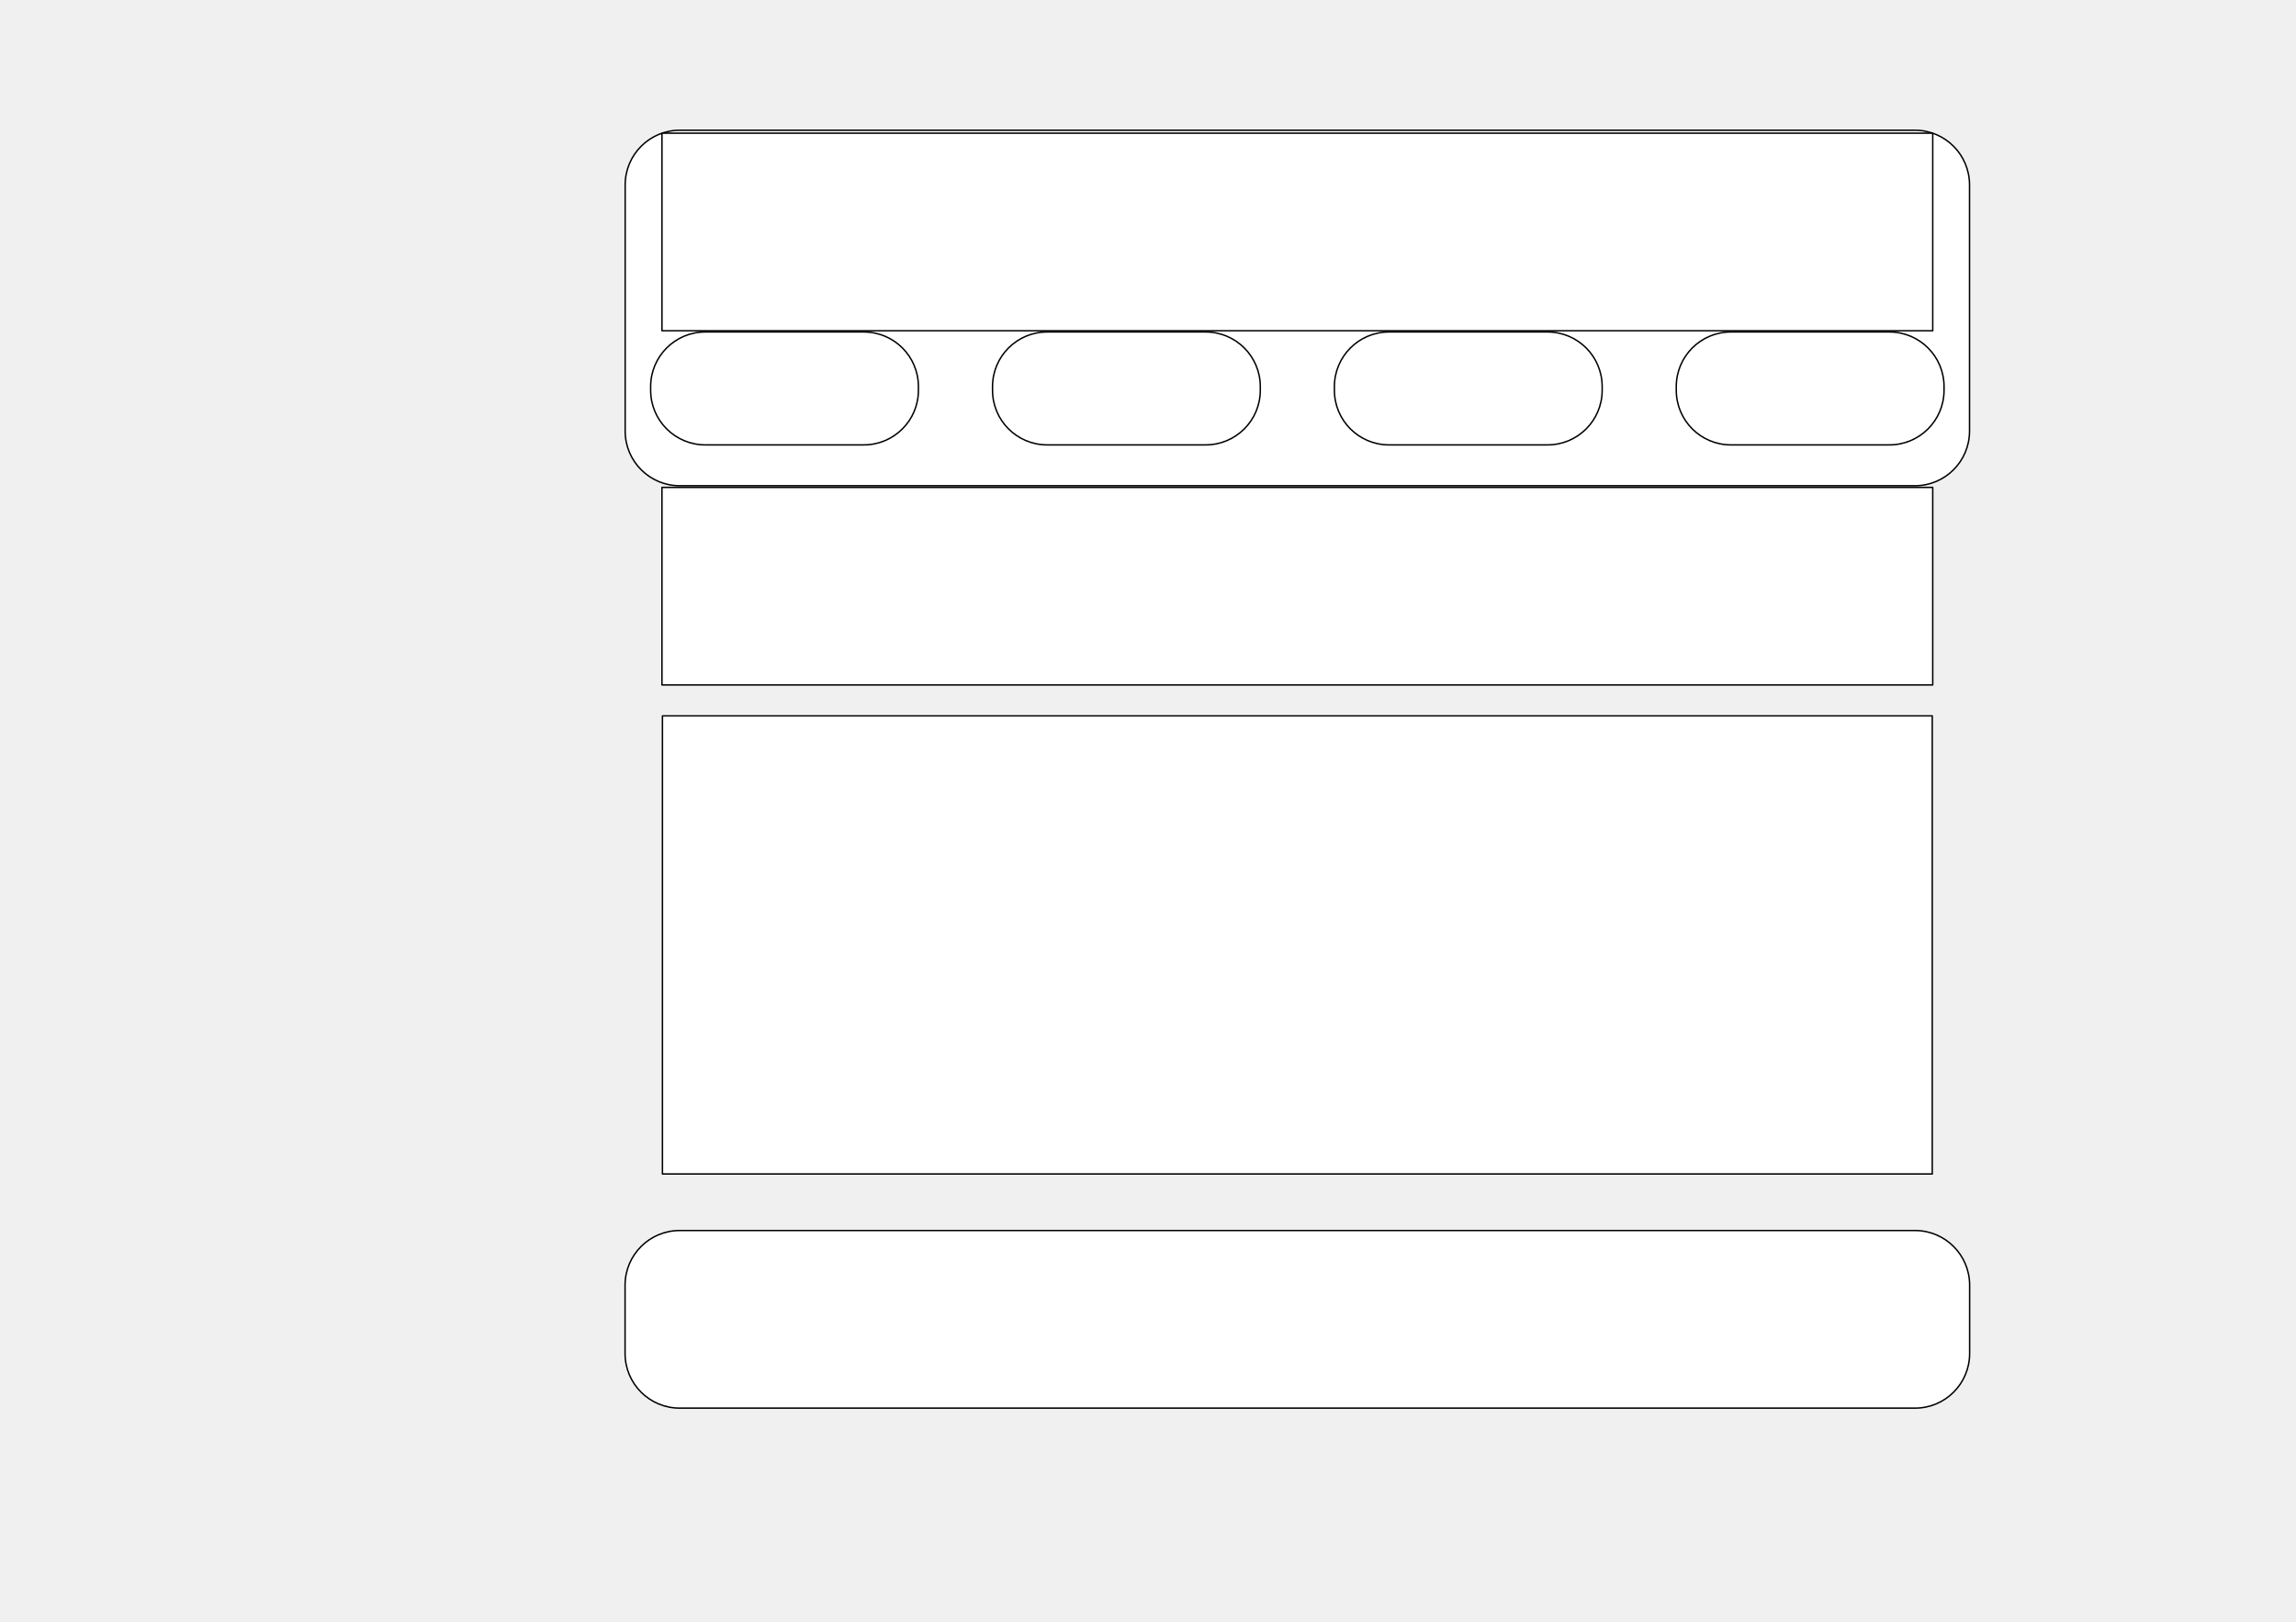
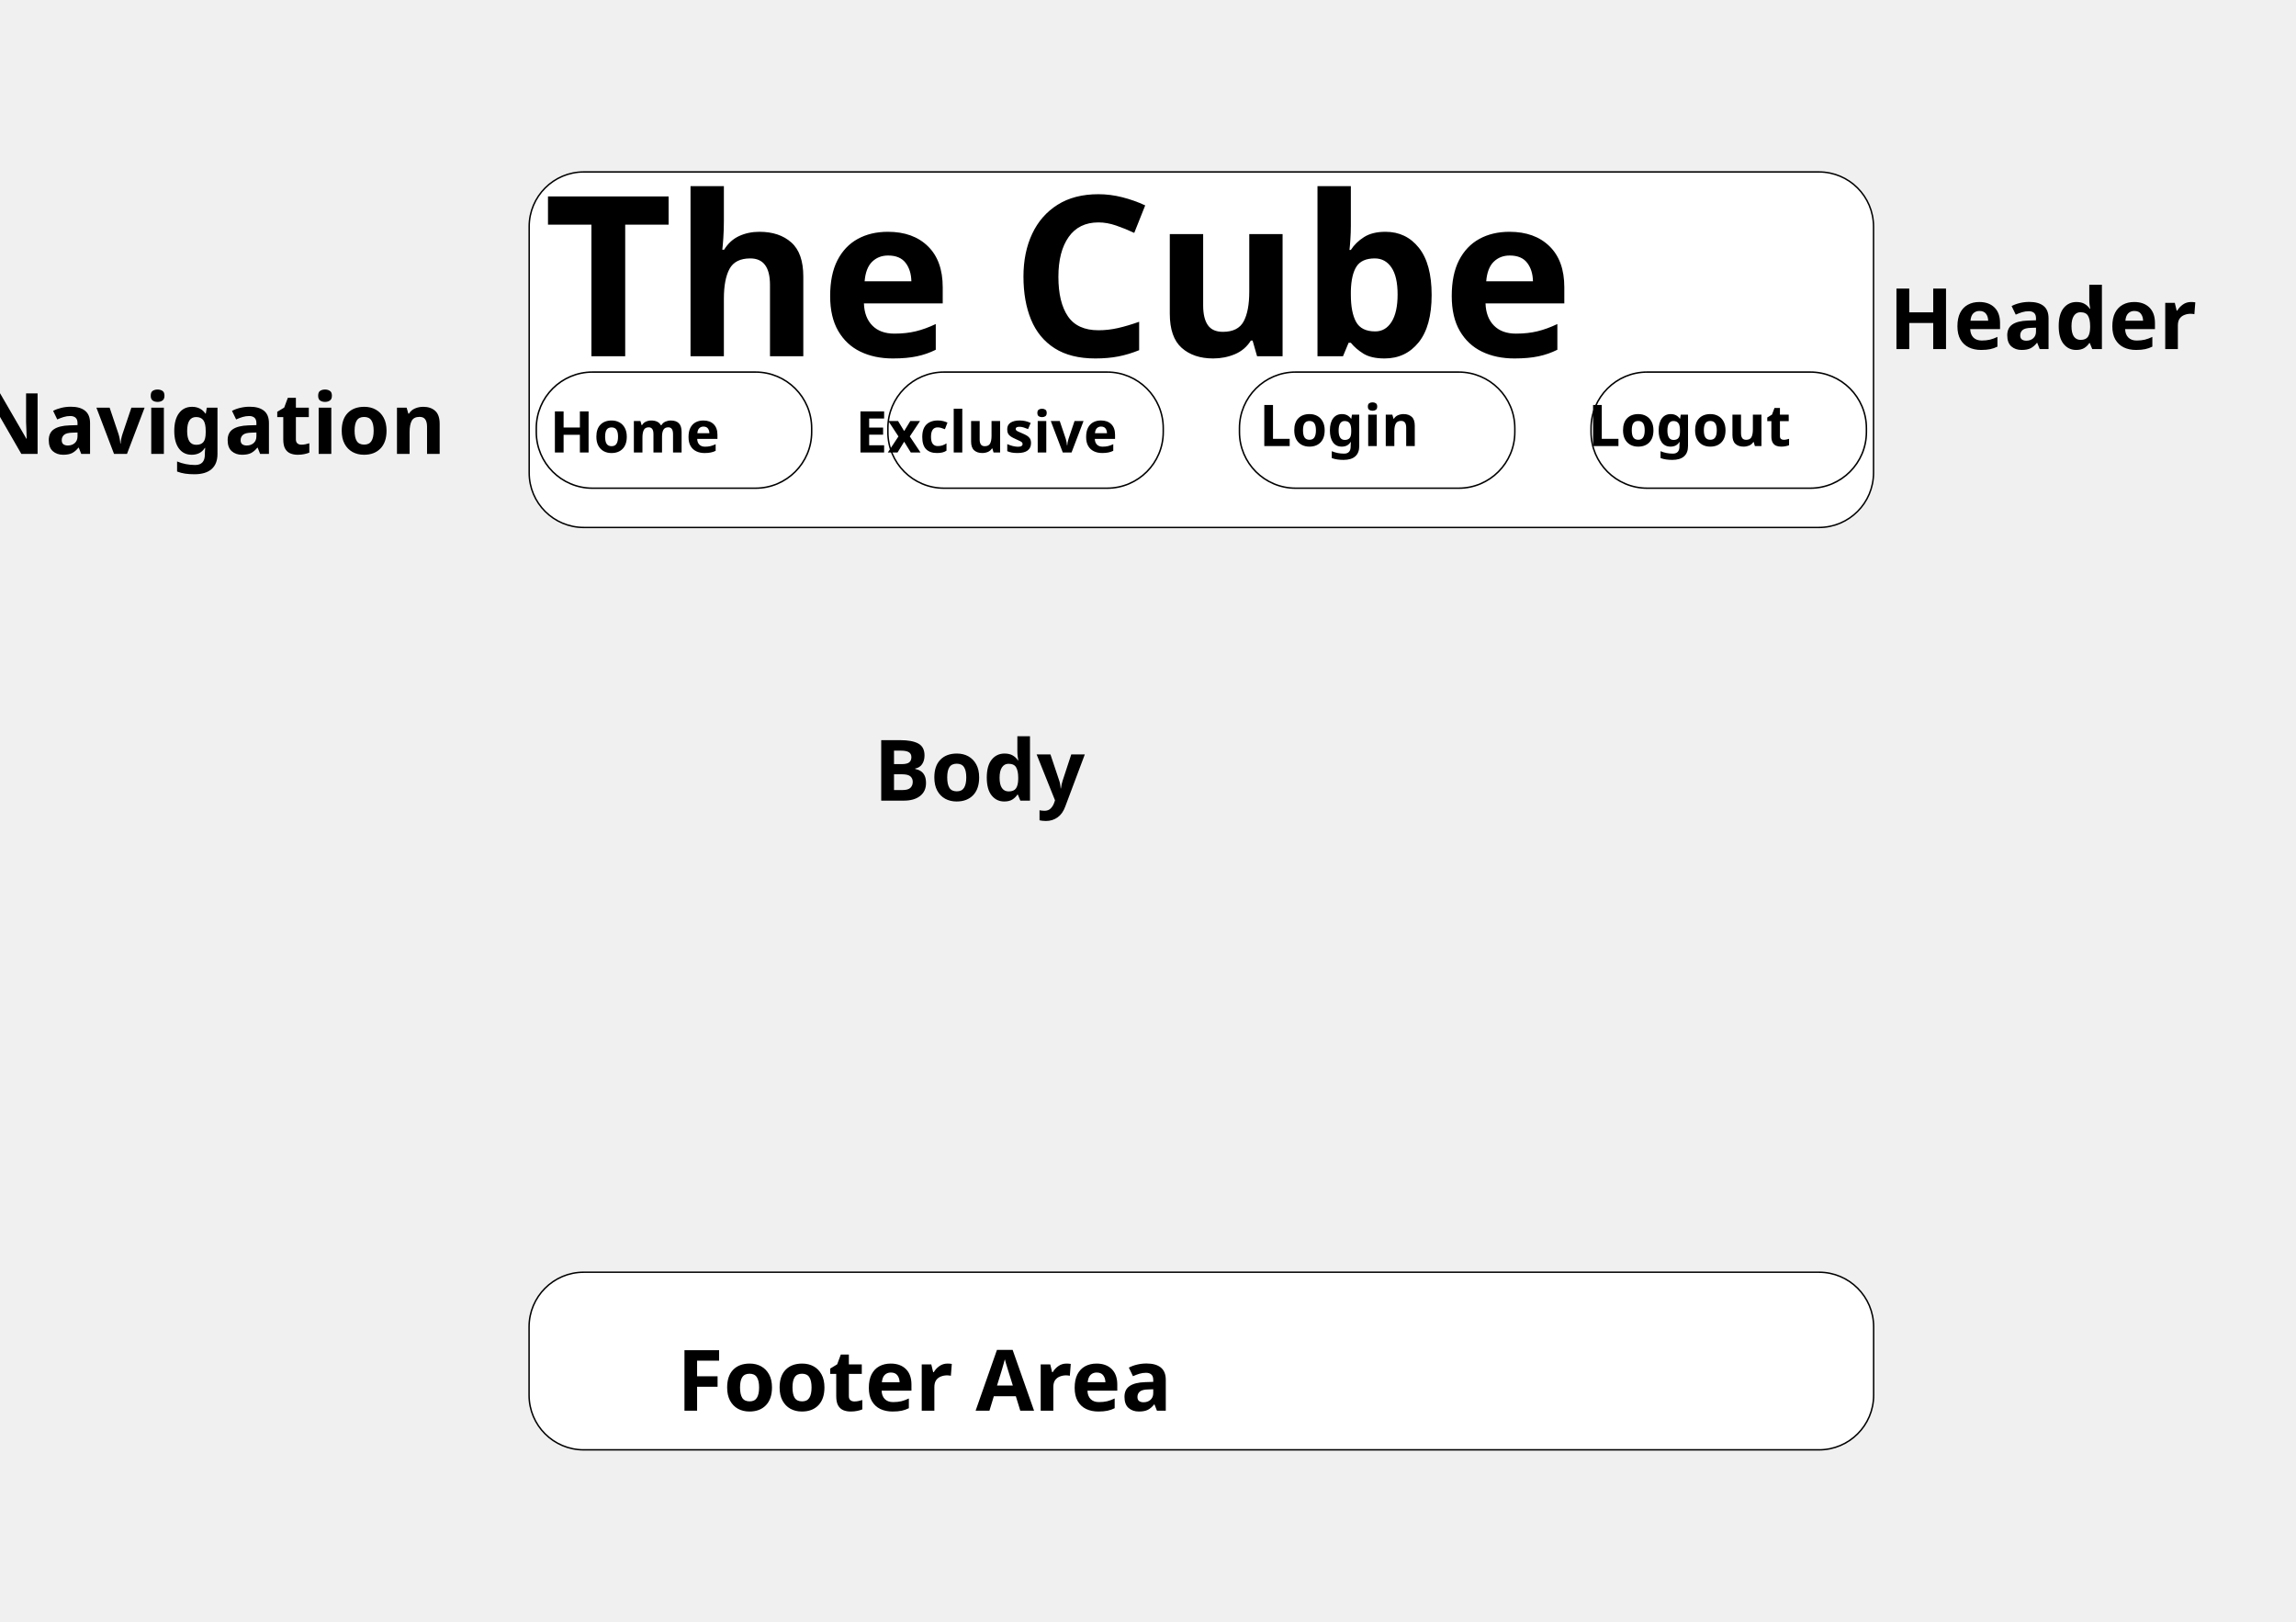
<svg xmlns="http://www.w3.org/2000/svg" xmlns:xlink="http://www.w3.org/1999/xlink" width="841mm" height="594mm" viewBox="0 0 841 594" version="1.1" id="svg8">
  <defs id="defs2">
-     <color-profile name="sRGB" xlink:href="/usr/share/color/icc/colord/sRGB.icc" id="color-profile12" />
+     <color-profile name="sRGB" xlink:href="/usr/share/color/icc/colord/sRGB.icc" id="color-profile816" />
  </defs>
  <g id="layer1" />
  <g id="layer2">
-     <rect style="fill:#ffffff;fill-opacity:1;stroke:#000000;stroke-width:0.529;stroke-miterlimit:4;stroke-dasharray:none;stroke-linejoin:round;stroke-linecap:round" id="rect54" width="492.417" height="130.214" x="228.997" y="47.701" ry="20" />
-     <rect style="fill:#ffffff;fill-opacity:1;stroke:#000000;stroke-width:0.529;stroke-miterlimit:4;stroke-dasharray:none;stroke-linejoin:round;stroke-linecap:round" id="rect54-3" width="98.08" height="41.358" x="238.328" y="121.588" ry="20" />
-     <rect ry="20" y="121.588" x="363.553" height="41.358" width="98.08" id="rect71" style="fill:#ffffff;fill-opacity:1;stroke:#000000;stroke-width:0.529;stroke-miterlimit:4;stroke-dasharray:none;stroke-linejoin:round;stroke-linecap:round" />
-     <rect style="fill:#ffffff;fill-opacity:1;stroke:#000000;stroke-width:0.529;stroke-miterlimit:4;stroke-dasharray:none;stroke-linejoin:round;stroke-linecap:round" id="rect73" width="98.08" height="41.358" x="488.778" y="121.588" ry="20" />
-     <rect ry="20" y="121.588" x="614.002" height="41.358" width="98.08" id="rect75" style="fill:#ffffff;fill-opacity:1;stroke:#000000;stroke-width:0.529;stroke-miterlimit:4;stroke-dasharray:none;stroke-linejoin:round;stroke-linecap:round" />
-     <rect ry="20" y="450.699" x="228.958" height="65.052" width="492.495" id="rect77" style="fill:#ffffff;fill-opacity:1;stroke:#000000;stroke-width:0.529;stroke-linecap:round;stroke-linejoin:round;stroke-miterlimit:4;stroke-dasharray:none" />
-     <g id="layer4">
+     <rect style="fill:#ffffff;fill-opacity:1;stroke:#000000;stroke-width:0.529;stroke-linecap:round;stroke-linejoin:round;stroke-miterlimit:4;stroke-dasharray:none" id="rect54" width="492.417" height="130.214" x="193.834" y="62.975" ry="20" />
+     <rect style="fill:#ffffff;fill-opacity:1;stroke:#000000;stroke-width:0.544;stroke-linecap:round;stroke-linejoin:round;stroke-miterlimit:4;stroke-dasharray:none" id="rect54-3" width="100.866" height="42.532" x="196.438" y="136.275" ry="20.568" />
+     <rect ry="20.568" y="136.275" x="325.22" height="42.532" width="100.866" id="rect71" style="fill:#ffffff;fill-opacity:1;stroke:#000000;stroke-width:0.544;stroke-linecap:round;stroke-linejoin:round;stroke-miterlimit:4;stroke-dasharray:none" />
+     <rect style="fill:#ffffff;fill-opacity:1;stroke:#000000;stroke-width:0.544;stroke-linecap:round;stroke-linejoin:round;stroke-miterlimit:4;stroke-dasharray:none" id="rect73" width="100.866" height="42.532" x="454.001" y="136.275" ry="20.568" />
+     <rect ry="20.568" y="136.275" x="582.782" height="42.532" width="100.866" id="rect75" style="fill:#ffffff;fill-opacity:1;stroke:#000000;stroke-width:0.544;stroke-linecap:round;stroke-linejoin:round;stroke-miterlimit:4;stroke-dasharray:none" />
+     <rect ry="20" y="465.973" x="193.796" height="65.052" width="492.495" id="rect77" style="fill:#ffffff;fill-opacity:1;stroke:#000000;stroke-width:0.529;stroke-linecap:round;stroke-linejoin:round;stroke-miterlimit:4;stroke-dasharray:none" />
+     <g id="layer4" style="display:none">
      <rect style="fill:#ffffff;fill-opacity:1;stroke:#000000;stroke-width:0.529;stroke-linecap:round;stroke-linejoin:round;stroke-miterlimit:4;stroke-dasharray:none" id="rect885" width="465.47" height="72.351" x="242.47" y="48.782" ry="0" />
      <rect ry="0" y="178.519" x="242.47" height="72.351" width="465.47" id="rect887" style="fill:#ffffff;fill-opacity:1;stroke:#000000;stroke-width:0.529;stroke-linecap:round;stroke-linejoin:round;stroke-miterlimit:4;stroke-dasharray:none" />
      <rect style="fill:#ffffff;fill-opacity:1;stroke:#000000;stroke-width:0.529;stroke-linecap:round;stroke-linejoin:round;stroke-miterlimit:4;stroke-dasharray:none" id="rect889" width="465.116" height="167.786" x="242.647" y="262.202" ry="0" />
      <text xml:space="preserve" style="font-style:normal;font-weight:normal;font-size:10.583px;line-height:1.25;font-family:sans-serif;letter-spacing:0px;word-spacing:0px;fill:#000000;fill-opacity:1;stroke:none;stroke-width:0.265" x="962.384" y="204.856" id="text893">
        <tspan id="tspan891" x="962.384" y="214.219" style="stroke-width:0.265" />
      </text>
    </g>
  </g>
-   <g id="layer3" style="opacity:1" />
+   <g id="layer3" style="opacity:1">
+     <text xml:space="preserve" style="font-style:normal;font-variant:normal;font-weight:bold;font-stretch:normal;font-size:21.085px;line-height:1.25;font-family:Comfortaa;-inkscape-font-specification:'Comfortaa, Bold';font-variant-ligatures:normal;font-variant-caps:normal;font-variant-numeric:normal;font-feature-settings:normal;text-align:center;letter-spacing:0px;word-spacing:0px;writing-mode:lr-tb;text-anchor:middle;fill:#000000;fill-opacity:1;stroke:none;stroke-width:0.527" x="246.24" y="165.733" id="text901">
+       <tspan id="tspan899" x="246.24" y="165.733" style="font-style:normal;font-variant:normal;font-weight:bold;font-stretch:normal;font-size:21.085px;font-family:Comfortaa;-inkscape-font-specification:'Comfortaa, Bold';font-variant-ligatures:normal;font-variant-caps:normal;font-variant-numeric:normal;font-feature-settings:normal;text-align:center;writing-mode:lr-tb;text-anchor:middle;stroke-width:0.527">Home</tspan>
+     </text>
+     <text xml:space="preserve" style="font-style:normal;font-variant:normal;font-weight:bold;font-stretch:normal;font-size:21.085px;line-height:1.25;font-family:Comfortaa;-inkscape-font-specification:'Comfortaa, Bold';font-variant-ligatures:normal;font-variant-caps:normal;font-variant-numeric:normal;font-feature-settings:normal;text-align:center;letter-spacing:0px;word-spacing:0px;writing-mode:lr-tb;text-anchor:middle;fill:#000000;fill-opacity:1;stroke:none;stroke-width:0.527" x="504.209" y="163.382" id="text905">
+       <tspan id="tspan903" x="504.209" y="163.382" style="font-style:normal;font-variant:normal;font-weight:bold;font-stretch:normal;font-size:21.085px;font-family:Comfortaa;-inkscape-font-specification:'Comfortaa, Bold';font-variant-ligatures:normal;font-variant-caps:normal;font-variant-numeric:normal;font-feature-settings:normal;text-align:center;writing-mode:lr-tb;text-anchor:middle;stroke-width:0.527">Login</tspan>
+     </text>
+     <text xml:space="preserve" style="font-style:normal;font-variant:normal;font-weight:bold;font-stretch:normal;font-size:21.085px;line-height:1.25;font-family:Comfortaa;-inkscape-font-specification:'Comfortaa, Bold';font-variant-ligatures:normal;font-variant-caps:normal;font-variant-numeric:normal;font-feature-settings:normal;text-align:center;letter-spacing:0px;word-spacing:0px;writing-mode:lr-tb;text-anchor:middle;fill:#000000;fill-opacity:1;stroke:none;stroke-width:0.527" x="375.021" y="165.722" id="text909">
+       <tspan id="tspan907" x="375.021" y="165.722" style="font-style:normal;font-variant:normal;font-weight:bold;font-stretch:normal;font-size:21.085px;font-family:Comfortaa;-inkscape-font-specification:'Comfortaa, Bold';font-variant-ligatures:normal;font-variant-caps:normal;font-variant-numeric:normal;font-feature-settings:normal;text-align:center;writing-mode:lr-tb;text-anchor:middle;stroke-width:0.527">Exclusive</tspan>
+     </text>
+     <text xml:space="preserve" style="font-style:normal;font-variant:normal;font-weight:bold;font-stretch:normal;font-size:21.085px;line-height:1.25;font-family:Comfortaa;-inkscape-font-specification:'Comfortaa, Bold';font-variant-ligatures:normal;font-variant-caps:normal;font-variant-numeric:normal;font-feature-settings:normal;text-align:center;letter-spacing:0px;word-spacing:0px;writing-mode:lr-tb;text-anchor:middle;fill:#000000;fill-opacity:1;stroke:none;stroke-width:0.527" x="632.523" y="163.382" id="text913">
+       <tspan id="tspan911" x="632.523" y="163.382" style="font-style:normal;font-variant:normal;font-weight:bold;font-stretch:normal;font-size:21.085px;font-family:Comfortaa;-inkscape-font-specification:'Comfortaa, Bold';font-variant-ligatures:normal;font-variant-caps:normal;font-variant-numeric:normal;font-feature-settings:normal;text-align:center;writing-mode:lr-tb;text-anchor:middle;stroke-width:0.527">Logout</tspan>
+     </text>
+     <text xml:space="preserve" style="font-style:normal;font-variant:normal;font-weight:bold;font-stretch:normal;font-size:81.961px;line-height:1.25;font-family:Comfortaa;-inkscape-font-specification:'Comfortaa, Bold';font-variant-ligatures:normal;font-variant-caps:normal;font-variant-numeric:normal;font-feature-settings:normal;text-align:center;letter-spacing:0px;word-spacing:0px;writing-mode:lr-tb;text-anchor:middle;fill:#000000;fill-opacity:1;stroke:none;stroke-width:2.049" x="441.072" y="130.477" id="text847">
+       <tspan id="tspan845" x="441.072" y="130.477" style="stroke-width:2.049">The Cube</tspan>
+     </text>
+     <text xml:space="preserve" style="font-style:normal;font-variant:normal;font-weight:bold;font-stretch:normal;font-size:31.038px;line-height:1.25;font-family:Comfortaa;-inkscape-font-specification:'Comfortaa, Bold';font-variant-ligatures:normal;font-variant-caps:normal;font-variant-numeric:normal;font-feature-settings:normal;text-align:center;letter-spacing:0px;word-spacing:0px;writing-mode:lr-tb;text-anchor:middle;fill:#000000;fill-opacity:1;stroke:none;stroke-width:0.776" x="358.802" y="516.679" id="text851">
+       <tspan id="tspan849" x="358.802" y="516.679" style="stroke-width:0.776">Footer Area</tspan>
+     </text>
+     <text xml:space="preserve" style="font-style:normal;font-variant:normal;font-weight:bold;font-stretch:normal;font-size:31.038px;line-height:1.25;font-family:Comfortaa;-inkscape-font-specification:'Comfortaa, Bold';font-variant-ligatures:normal;font-variant-caps:normal;font-variant-numeric:normal;font-feature-settings:normal;text-align:center;letter-spacing:0px;word-spacing:0px;writing-mode:lr-tb;text-anchor:middle;opacity:1;fill:#000000;fill-opacity:1;stroke:none;stroke-width:0.776" x="97.53" y="166.249" id="text851-6">
+       <tspan id="tspan849-9" x="97.53" y="166.249" style="stroke-width:0.776">Navigation</tspan>
+     </text>
+     <text xml:space="preserve" style="font-style:normal;font-variant:normal;font-weight:bold;font-stretch:normal;font-size:31.038px;line-height:1.25;font-family:Comfortaa;-inkscape-font-specification:'Comfortaa, Bold';font-variant-ligatures:normal;font-variant-caps:normal;font-variant-numeric:normal;font-feature-settings:normal;text-align:center;letter-spacing:0px;word-spacing:0px;writing-mode:lr-tb;text-anchor:middle;opacity:1;fill:#000000;fill-opacity:1;stroke:none;stroke-width:0.776" x="768.486" y="127.863" id="text851-6-8">
+       <tspan id="tspan849-9-1" x="768.486" y="127.863" style="stroke-width:0.776">Header</tspan>
+     </text>
+     <text xml:space="preserve" style="font-style:normal;font-variant:normal;font-weight:bold;font-stretch:normal;font-size:31.038px;line-height:1.25;font-family:Comfortaa;-inkscape-font-specification:'Comfortaa, Bold';font-variant-ligatures:normal;font-variant-caps:normal;font-variant-numeric:normal;font-feature-settings:normal;text-align:center;letter-spacing:0px;word-spacing:0px;writing-mode:lr-tb;text-anchor:middle;opacity:1;fill:#000000;fill-opacity:1;stroke:none;stroke-width:0.776" x="378.85" y="293.246" id="text851-6-8-3">
+       <tspan id="tspan849-9-1-8" x="378.85" y="293.246" style="stroke-width:0.776">Body</tspan>
+     </text>
+   </g>
</svg>
